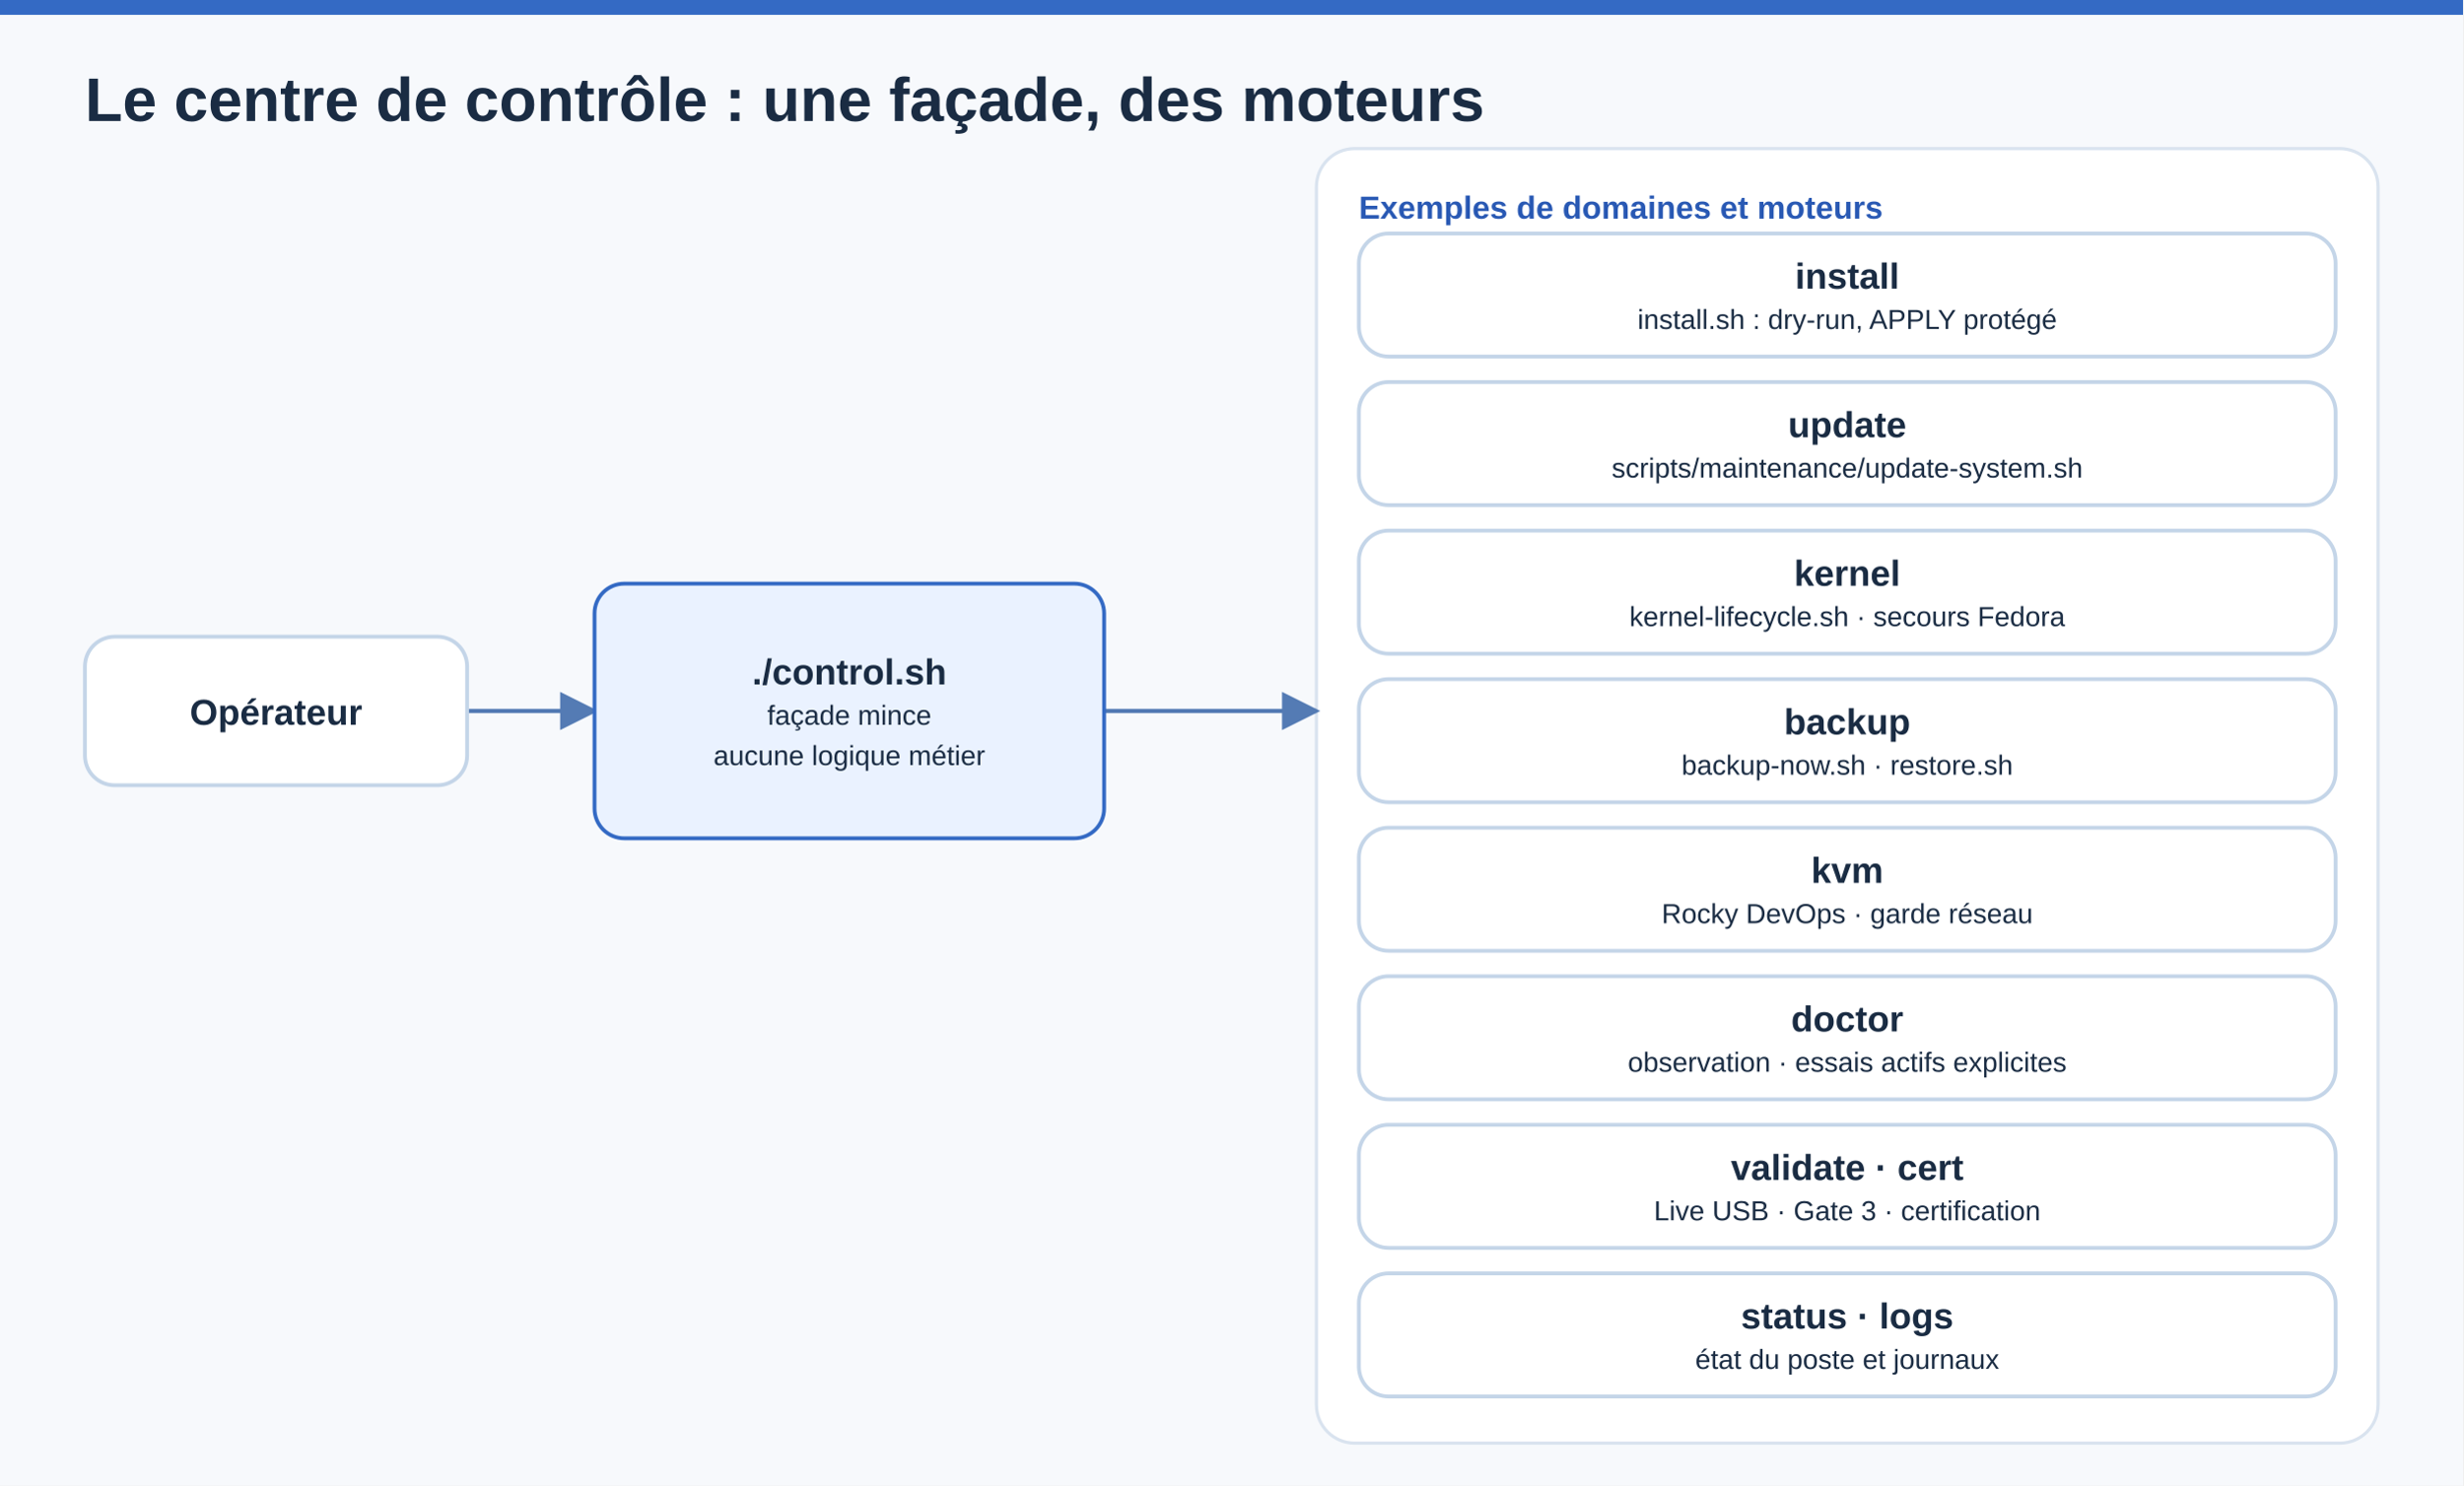
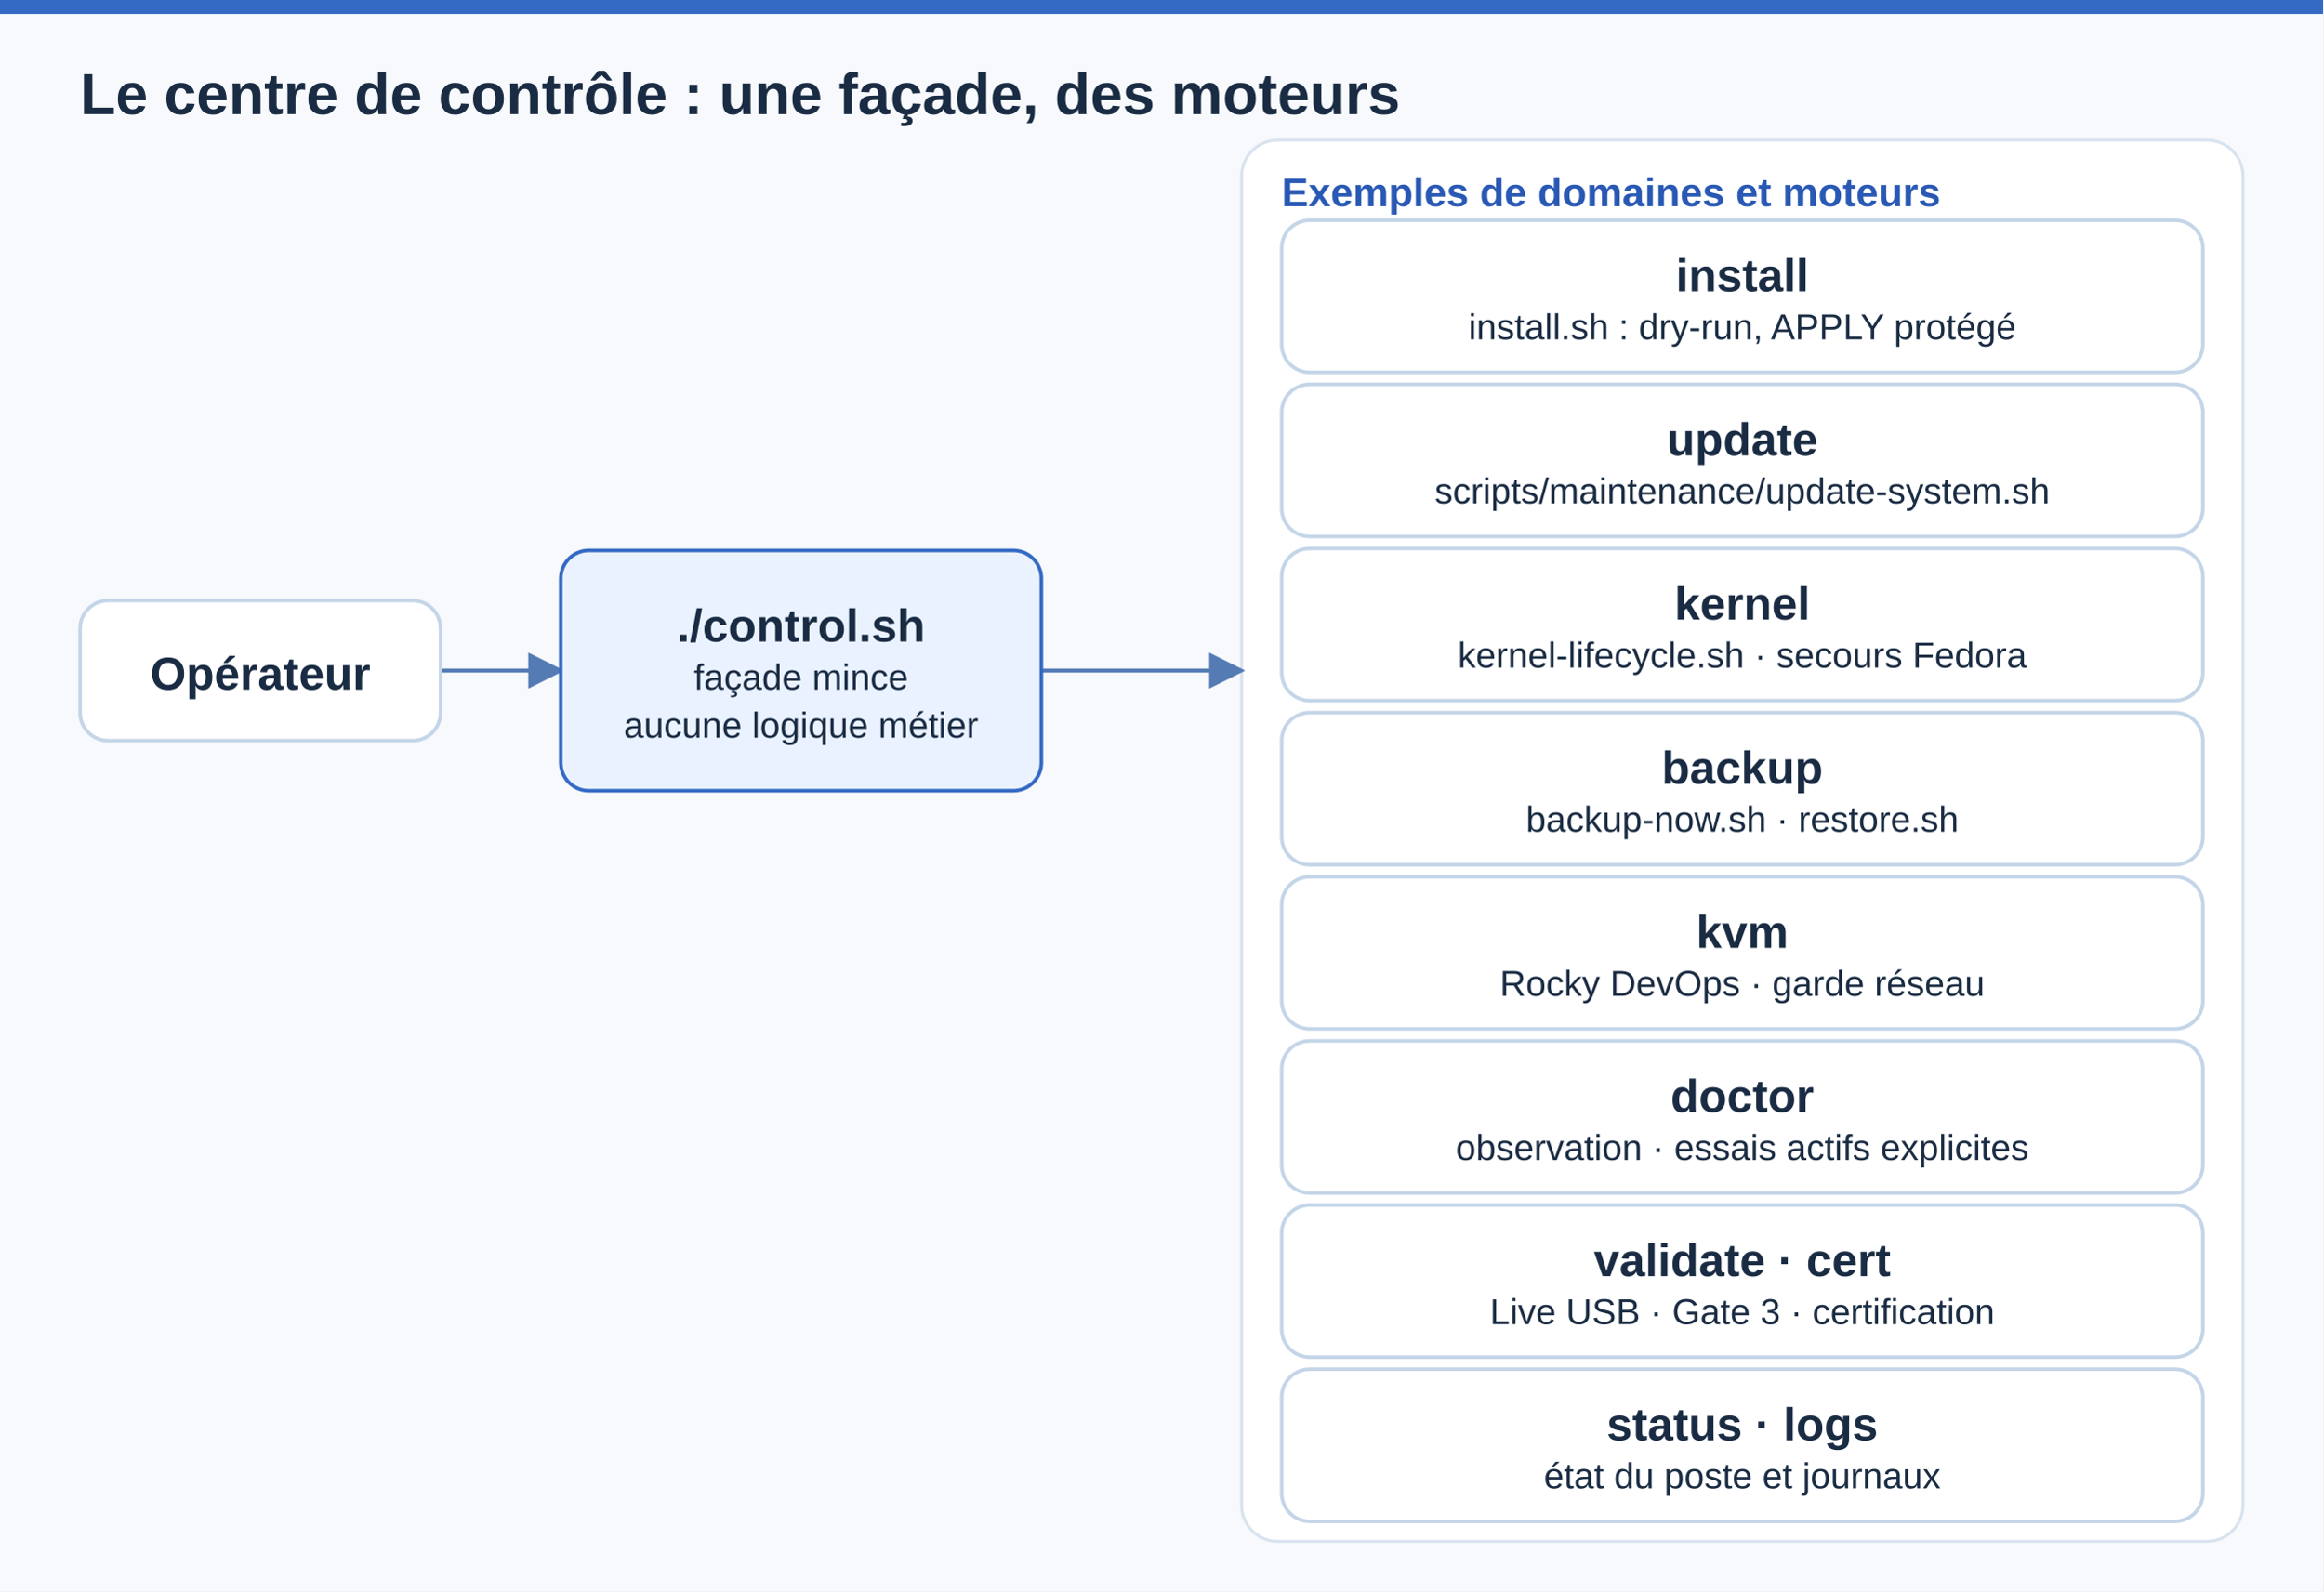
- <svg xmlns="http://www.w3.org/2000/svg" viewBox="0 0 1160 700" width="1160" height="700" role="img" aria-labelledby="title desc">
+ <svg xmlns="http://www.w3.org/2000/svg" viewBox="0 0 1160 795" width="1160" height="795" role="img" aria-labelledby="title desc">
  <defs>
    <marker id="arrow" viewBox="0 0 10 10" refX="9" refY="5" markerWidth="9" markerHeight="9" orient="auto-start-reverse">
      <path d="M0,0 L10,5 L0,10 z" fill="#547BB4" />
    </marker>
  </defs>
-   <rect width="1160" height="700" fill="#F7F9FC" />
+   <rect width="1160" height="795" fill="#F7F9FC" />
  <rect x="0" y="0" width="1160" height="7" fill="#346AC4" />
  <text x="40" y="57" font-family="Arial, Helvetica, sans-serif" font-size="29" font-weight="bold" fill="#1A2C43">Le centre de contrôle : une façade, des moteurs</text>
-   <rect x="620" y="70" width="500" height="610" rx="18" fill="#FFFFFF" stroke="#D9E3EF" stroke-width="1.5" />
-   <text x="640" y="103" font-family="Arial, Helvetica, sans-serif" font-size="15" font-weight="bold" fill="#2959B4">Exemples de domaines et moteurs</text>
+   <rect x="620" y="70" width="500" height="700" rx="18" fill="#FFFFFF" stroke="#D9E3EF" stroke-width="1.5" />
+   <text x="640" y="103" font-family="Arial, Helvetica, sans-serif" font-size="20" font-weight="bold" fill="#2959B4">Exemples de domaines et moteurs</text>
  <line x1="220.0" y1="335.0" x2="280.0" y2="335.0" stroke="#547BB4" stroke-width="2" marker-end="url(#arrow)" />
  <line x1="520.0" y1="335.0" x2="620.0" y2="335.0" stroke="#547BB4" stroke-width="2" marker-end="url(#arrow)" />
  <rect x="40" y="300" width="180" height="70" rx="14" fill="#FFFFFF" stroke="#C4D5E8" stroke-width="1.8" />
-   <text x="130.0" y="341.5" text-anchor="middle" font-family="Arial, Helvetica, sans-serif" font-size="17" font-weight="bold" fill="#1A2C43">Opérateur</text>
+   <text x="130.0" y="344.5" text-anchor="middle" font-family="Arial, Helvetica, sans-serif" font-size="23" font-weight="bold" fill="#1A2C43">Opérateur</text>
  <rect x="280" y="275" width="240" height="120" rx="14" fill="#EAF2FF" stroke="#346AC4" stroke-width="1.8" />
-   <text x="400.0" y="322.5" text-anchor="middle" font-family="Arial, Helvetica, sans-serif" font-size="17" font-weight="bold" fill="#1A2C43">./control.sh</text>
-   <text x="400.0" y="341.5" text-anchor="middle" font-family="Arial, Helvetica, sans-serif" font-size="13" fill="#1A2C43">façade mince</text>
-   <text x="400.0" y="360.5" text-anchor="middle" font-family="Arial, Helvetica, sans-serif" font-size="13" fill="#1A2C43">aucune logique métier</text>
-   <rect x="640" y="110" width="460" height="58" rx="14" fill="#FFFFFF" stroke="#C4D5E8" stroke-width="1.8" />
-   <text x="870.0" y="136.0" text-anchor="middle" font-family="Arial, Helvetica, sans-serif" font-size="17" font-weight="bold" fill="#1A2C43">install</text>
-   <text x="870.0" y="155.0" text-anchor="middle" font-family="Arial, Helvetica, sans-serif" font-size="13" fill="#1A2C43">install.sh : dry-run, APPLY protégé</text>
-   <rect x="640" y="180" width="460" height="58" rx="14" fill="#FFFFFF" stroke="#C4D5E8" stroke-width="1.8" />
-   <text x="870.0" y="206.0" text-anchor="middle" font-family="Arial, Helvetica, sans-serif" font-size="17" font-weight="bold" fill="#1A2C43">update</text>
-   <text x="870.0" y="225.0" text-anchor="middle" font-family="Arial, Helvetica, sans-serif" font-size="13" fill="#1A2C43">scripts/maintenance/update-system.sh</text>
-   <rect x="640" y="250" width="460" height="58" rx="14" fill="#FFFFFF" stroke="#C4D5E8" stroke-width="1.8" />
-   <text x="870.0" y="276.0" text-anchor="middle" font-family="Arial, Helvetica, sans-serif" font-size="17" font-weight="bold" fill="#1A2C43">kernel</text>
-   <text x="870.0" y="295.0" text-anchor="middle" font-family="Arial, Helvetica, sans-serif" font-size="13" fill="#1A2C43">kernel-lifecycle.sh · secours Fedora</text>
-   <rect x="640" y="320" width="460" height="58" rx="14" fill="#FFFFFF" stroke="#C4D5E8" stroke-width="1.8" />
-   <text x="870.0" y="346.0" text-anchor="middle" font-family="Arial, Helvetica, sans-serif" font-size="17" font-weight="bold" fill="#1A2C43">backup</text>
-   <text x="870.0" y="365.0" text-anchor="middle" font-family="Arial, Helvetica, sans-serif" font-size="13" fill="#1A2C43">backup-now.sh · restore.sh</text>
-   <rect x="640" y="390" width="460" height="58" rx="14" fill="#FFFFFF" stroke="#C4D5E8" stroke-width="1.8" />
-   <text x="870.0" y="416.0" text-anchor="middle" font-family="Arial, Helvetica, sans-serif" font-size="17" font-weight="bold" fill="#1A2C43">kvm</text>
-   <text x="870.0" y="435.0" text-anchor="middle" font-family="Arial, Helvetica, sans-serif" font-size="13" fill="#1A2C43">Rocky DevOps · garde réseau</text>
-   <rect x="640" y="460" width="460" height="58" rx="14" fill="#FFFFFF" stroke="#C4D5E8" stroke-width="1.8" />
-   <text x="870.0" y="486.0" text-anchor="middle" font-family="Arial, Helvetica, sans-serif" font-size="17" font-weight="bold" fill="#1A2C43">doctor</text>
-   <text x="870.0" y="505.0" text-anchor="middle" font-family="Arial, Helvetica, sans-serif" font-size="13" fill="#1A2C43">observation · essais actifs explicites</text>
-   <rect x="640" y="530" width="460" height="58" rx="14" fill="#FFFFFF" stroke="#C4D5E8" stroke-width="1.8" />
-   <text x="870.0" y="556.0" text-anchor="middle" font-family="Arial, Helvetica, sans-serif" font-size="17" font-weight="bold" fill="#1A2C43">validate · cert</text>
-   <text x="870.0" y="575.0" text-anchor="middle" font-family="Arial, Helvetica, sans-serif" font-size="13" fill="#1A2C43">Live USB · Gate 3 · certification</text>
-   <rect x="640" y="600" width="460" height="58" rx="14" fill="#FFFFFF" stroke="#C4D5E8" stroke-width="1.8" />
-   <text x="870.0" y="626.0" text-anchor="middle" font-family="Arial, Helvetica, sans-serif" font-size="17" font-weight="bold" fill="#1A2C43">status · logs</text>
-   <text x="870.0" y="645.0" text-anchor="middle" font-family="Arial, Helvetica, sans-serif" font-size="13" fill="#1A2C43">état du poste et journaux</text>
+   <text x="400.0" y="320.5" text-anchor="middle" font-family="Arial, Helvetica, sans-serif" font-size="23" font-weight="bold" fill="#1A2C43">./control.sh</text>
+   <text x="400.0" y="344.5" text-anchor="middle" font-family="Arial, Helvetica, sans-serif" font-size="18" fill="#1A2C43">façade mince</text>
+   <text x="400.0" y="368.5" text-anchor="middle" font-family="Arial, Helvetica, sans-serif" font-size="18" fill="#1A2C43">aucune logique métier</text>
+   <rect x="640" y="110" width="460" height="76" rx="14" fill="#FFFFFF" stroke="#C4D5E8" stroke-width="1.8" />
+   <text x="870.0" y="145.5" text-anchor="middle" font-family="Arial, Helvetica, sans-serif" font-size="23" font-weight="bold" fill="#1A2C43">install</text>
+   <text x="870.0" y="169.5" text-anchor="middle" font-family="Arial, Helvetica, sans-serif" font-size="18" fill="#1A2C43">install.sh : dry-run, APPLY protégé</text>
+   <rect x="640" y="192" width="460" height="76" rx="14" fill="#FFFFFF" stroke="#C4D5E8" stroke-width="1.8" />
+   <text x="870.0" y="227.5" text-anchor="middle" font-family="Arial, Helvetica, sans-serif" font-size="23" font-weight="bold" fill="#1A2C43">update</text>
+   <text x="870.0" y="251.5" text-anchor="middle" font-family="Arial, Helvetica, sans-serif" font-size="18" fill="#1A2C43">scripts/maintenance/update-system.sh</text>
+   <rect x="640" y="274" width="460" height="76" rx="14" fill="#FFFFFF" stroke="#C4D5E8" stroke-width="1.8" />
+   <text x="870.0" y="309.5" text-anchor="middle" font-family="Arial, Helvetica, sans-serif" font-size="23" font-weight="bold" fill="#1A2C43">kernel</text>
+   <text x="870.0" y="333.5" text-anchor="middle" font-family="Arial, Helvetica, sans-serif" font-size="18" fill="#1A2C43">kernel-lifecycle.sh · secours Fedora</text>
+   <rect x="640" y="356" width="460" height="76" rx="14" fill="#FFFFFF" stroke="#C4D5E8" stroke-width="1.8" />
+   <text x="870.0" y="391.5" text-anchor="middle" font-family="Arial, Helvetica, sans-serif" font-size="23" font-weight="bold" fill="#1A2C43">backup</text>
+   <text x="870.0" y="415.5" text-anchor="middle" font-family="Arial, Helvetica, sans-serif" font-size="18" fill="#1A2C43">backup-now.sh · restore.sh</text>
+   <rect x="640" y="438" width="460" height="76" rx="14" fill="#FFFFFF" stroke="#C4D5E8" stroke-width="1.8" />
+   <text x="870.0" y="473.5" text-anchor="middle" font-family="Arial, Helvetica, sans-serif" font-size="23" font-weight="bold" fill="#1A2C43">kvm</text>
+   <text x="870.0" y="497.5" text-anchor="middle" font-family="Arial, Helvetica, sans-serif" font-size="18" fill="#1A2C43">Rocky DevOps · garde réseau</text>
+   <rect x="640" y="520" width="460" height="76" rx="14" fill="#FFFFFF" stroke="#C4D5E8" stroke-width="1.8" />
+   <text x="870.0" y="555.5" text-anchor="middle" font-family="Arial, Helvetica, sans-serif" font-size="23" font-weight="bold" fill="#1A2C43">doctor</text>
+   <text x="870.0" y="579.5" text-anchor="middle" font-family="Arial, Helvetica, sans-serif" font-size="18" fill="#1A2C43">observation · essais actifs explicites</text>
+   <rect x="640" y="602" width="460" height="76" rx="14" fill="#FFFFFF" stroke="#C4D5E8" stroke-width="1.8" />
+   <text x="870.0" y="637.5" text-anchor="middle" font-family="Arial, Helvetica, sans-serif" font-size="23" font-weight="bold" fill="#1A2C43">validate · cert</text>
+   <text x="870.0" y="661.5" text-anchor="middle" font-family="Arial, Helvetica, sans-serif" font-size="18" fill="#1A2C43">Live USB · Gate 3 · certification</text>
+   <rect x="640" y="684" width="460" height="76" rx="14" fill="#FFFFFF" stroke="#C4D5E8" stroke-width="1.8" />
+   <text x="870.0" y="719.5" text-anchor="middle" font-family="Arial, Helvetica, sans-serif" font-size="23" font-weight="bold" fill="#1A2C43">status · logs</text>
+   <text x="870.0" y="743.5" text-anchor="middle" font-family="Arial, Helvetica, sans-serif" font-size="18" fill="#1A2C43">état du poste et journaux</text>
</svg>
